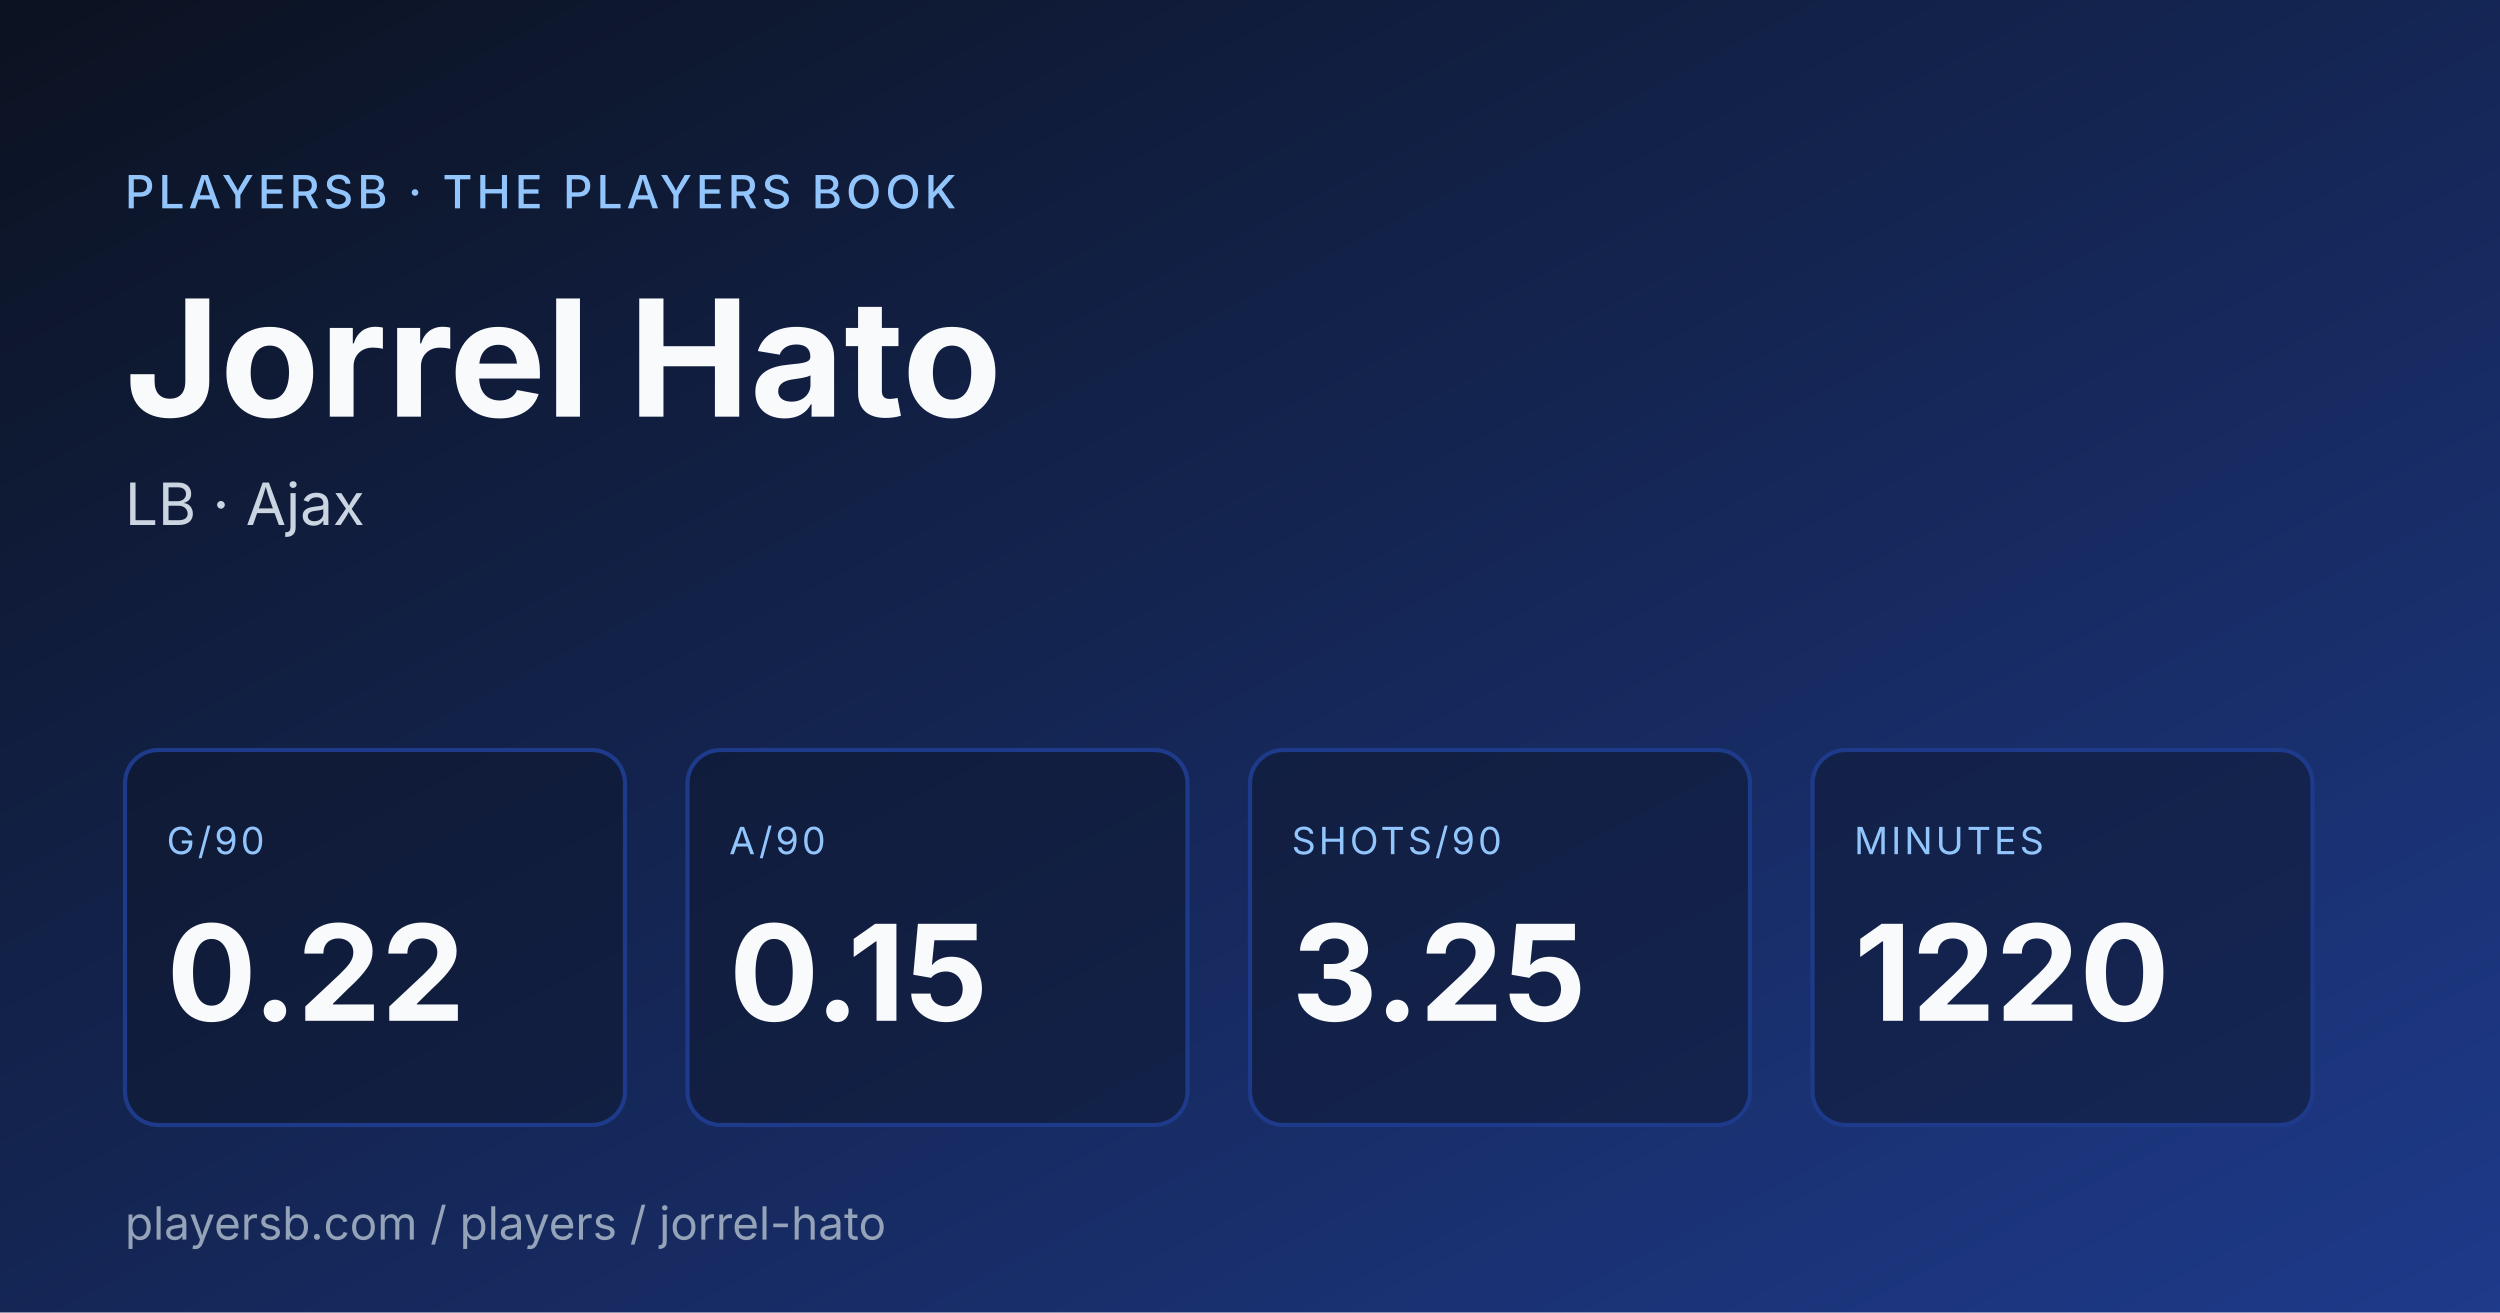
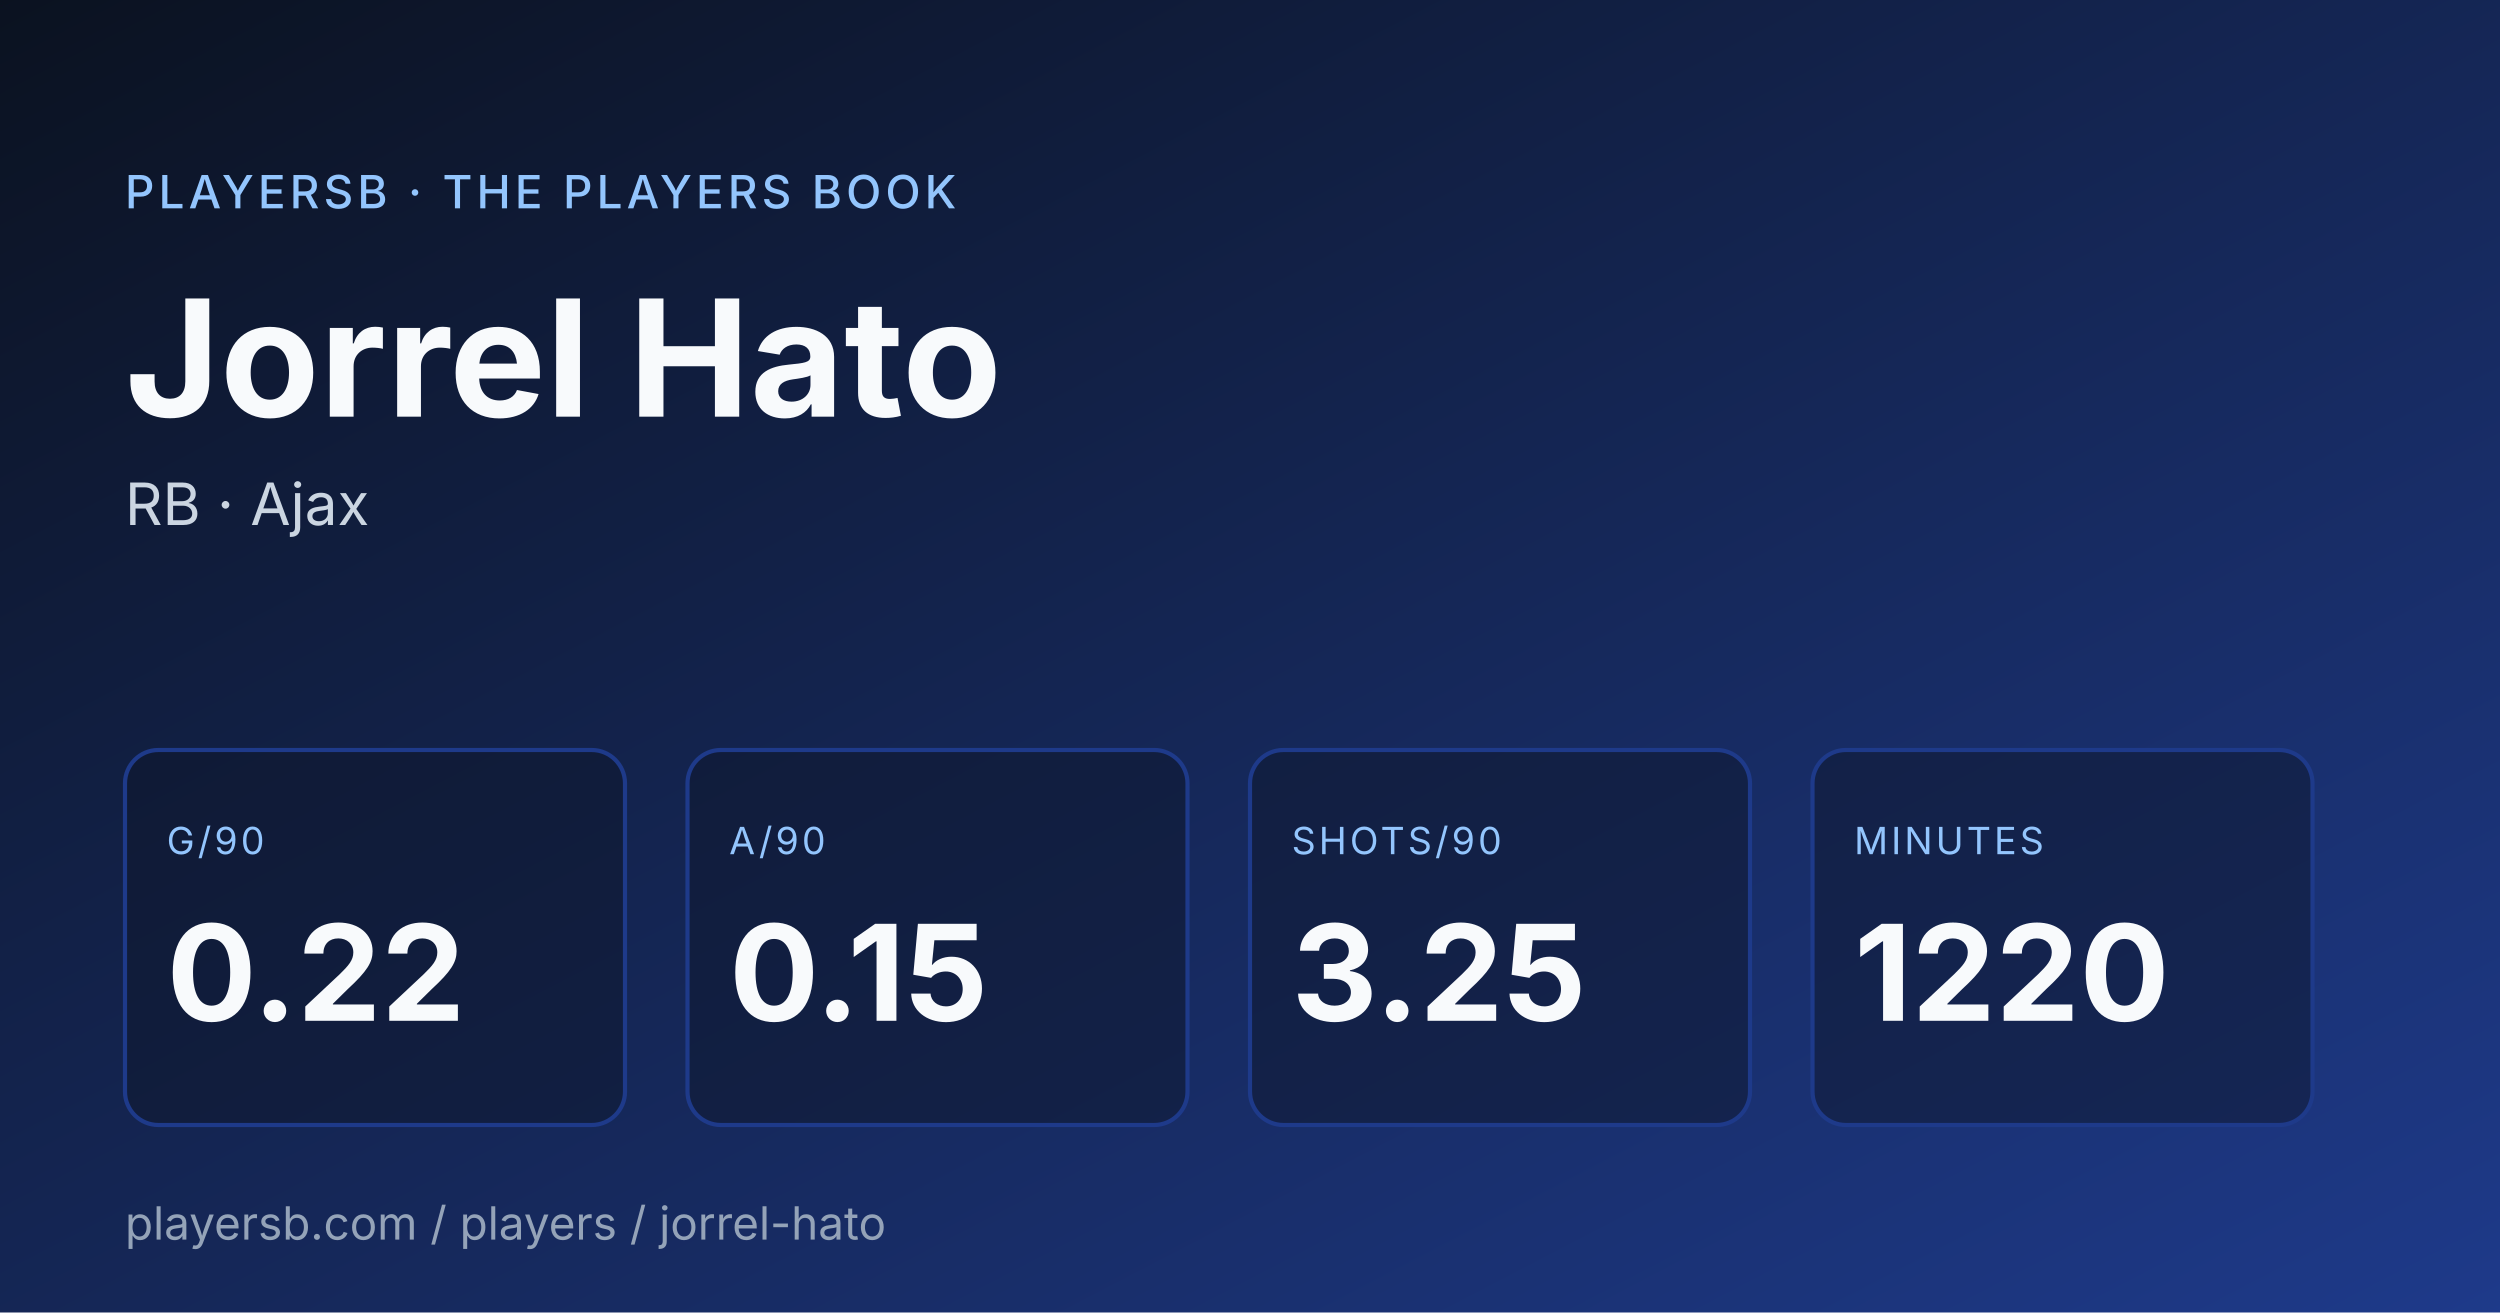
<svg xmlns="http://www.w3.org/2000/svg" width="1200" height="630" viewBox="0 0 1200 630" role="img" aria-label="PlayersB share card for Jorrel Hato">
  <defs>
    <linearGradient id="bg" x1="0" y1="0" x2="1" y2="1">
      <stop offset="0%" stop-color="#0b1220" />
      <stop offset="100%" stop-color="#1e3a8a" />
    </linearGradient>
  </defs>
  <rect width="1200" height="630" fill="url(#bg)" />
  <g font-family="Inter, system-ui, sans-serif" fill="#f8fafc">
    <text x="60" y="100" font-size="22" font-weight="500" fill="#93c5fd" letter-spacing="2">PLAYERSB · THE PLAYERS BOOK</text>
    <text x="60" y="200" font-size="78" font-weight="700">Jorrel Hato</text>
-     <text x="60" y="252" font-size="28" fill="#cbd5e1">LB · Ajax</text>
+     <text x="60" y="252" font-size="28" fill="#cbd5e1">RB · Ajax</text>
    <g transform="translate(60, 360)">
      <rect width="240" height="180" rx="16" fill="#0f172a" fill-opacity="0.5" stroke="#1e3a8a" stroke-width="2" />
      <text x="20" y="50" font-size="18" fill="#93c5fd" letter-spacing="1.5">G/90</text>
      <text x="20" y="130" font-size="64" font-weight="700">0.22</text>
    </g>
    <g transform="translate(330, 360)">
      <rect width="240" height="180" rx="16" fill="#0f172a" fill-opacity="0.5" stroke="#1e3a8a" stroke-width="2" />
      <text x="20" y="50" font-size="18" fill="#93c5fd" letter-spacing="1.5">A/90</text>
      <text x="20" y="130" font-size="64" font-weight="700">0.15</text>
    </g>
    <g transform="translate(600, 360)">
      <rect width="240" height="180" rx="16" fill="#0f172a" fill-opacity="0.5" stroke="#1e3a8a" stroke-width="2" />
      <text x="20" y="50" font-size="18" fill="#93c5fd" letter-spacing="1.5">SHOTS/90</text>
      <text x="20" y="130" font-size="64" font-weight="700">3.25</text>
    </g>
    <g transform="translate(870, 360)">
      <rect width="240" height="180" rx="16" fill="#0f172a" fill-opacity="0.5" stroke="#1e3a8a" stroke-width="2" />
      <text x="20" y="50" font-size="18" fill="#93c5fd" letter-spacing="1.5">MINUTES</text>
      <text x="20" y="130" font-size="64" font-weight="700">1220</text>
    </g>
    <text x="60" y="595" font-size="22" fill="#94a3b8">playersb.com / players / jorrel-hato</text>
  </g>
</svg>
